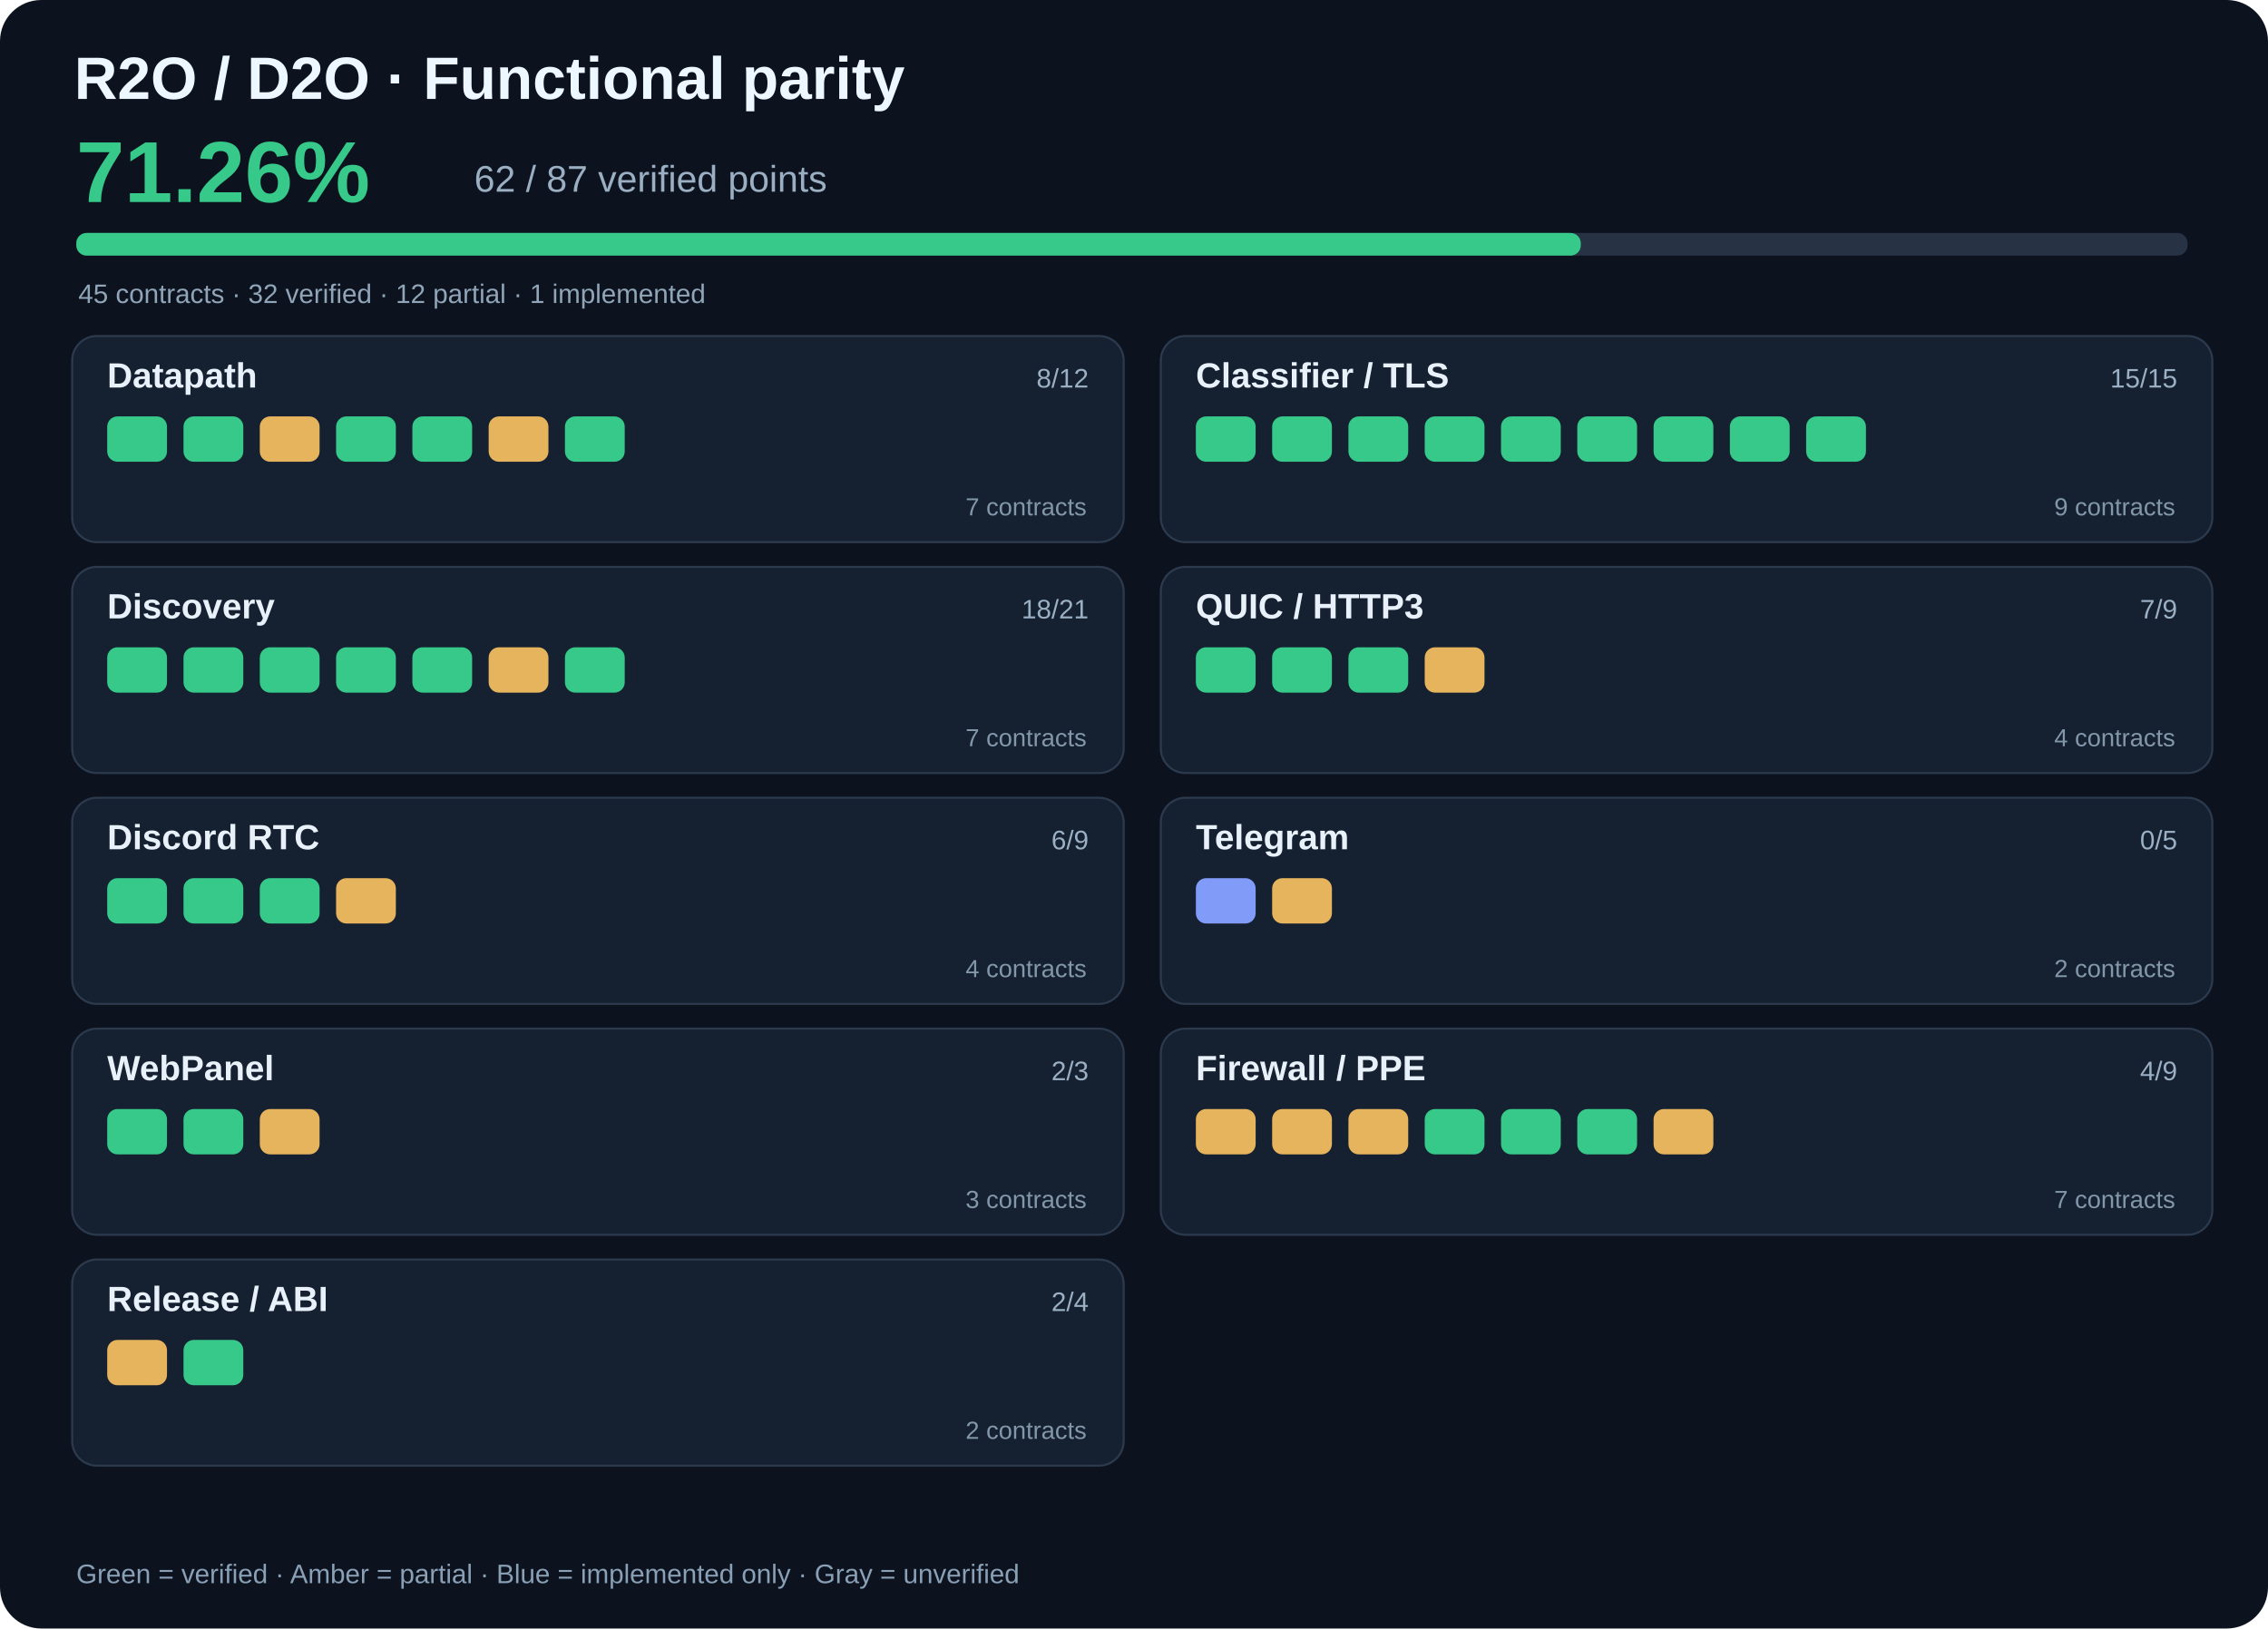
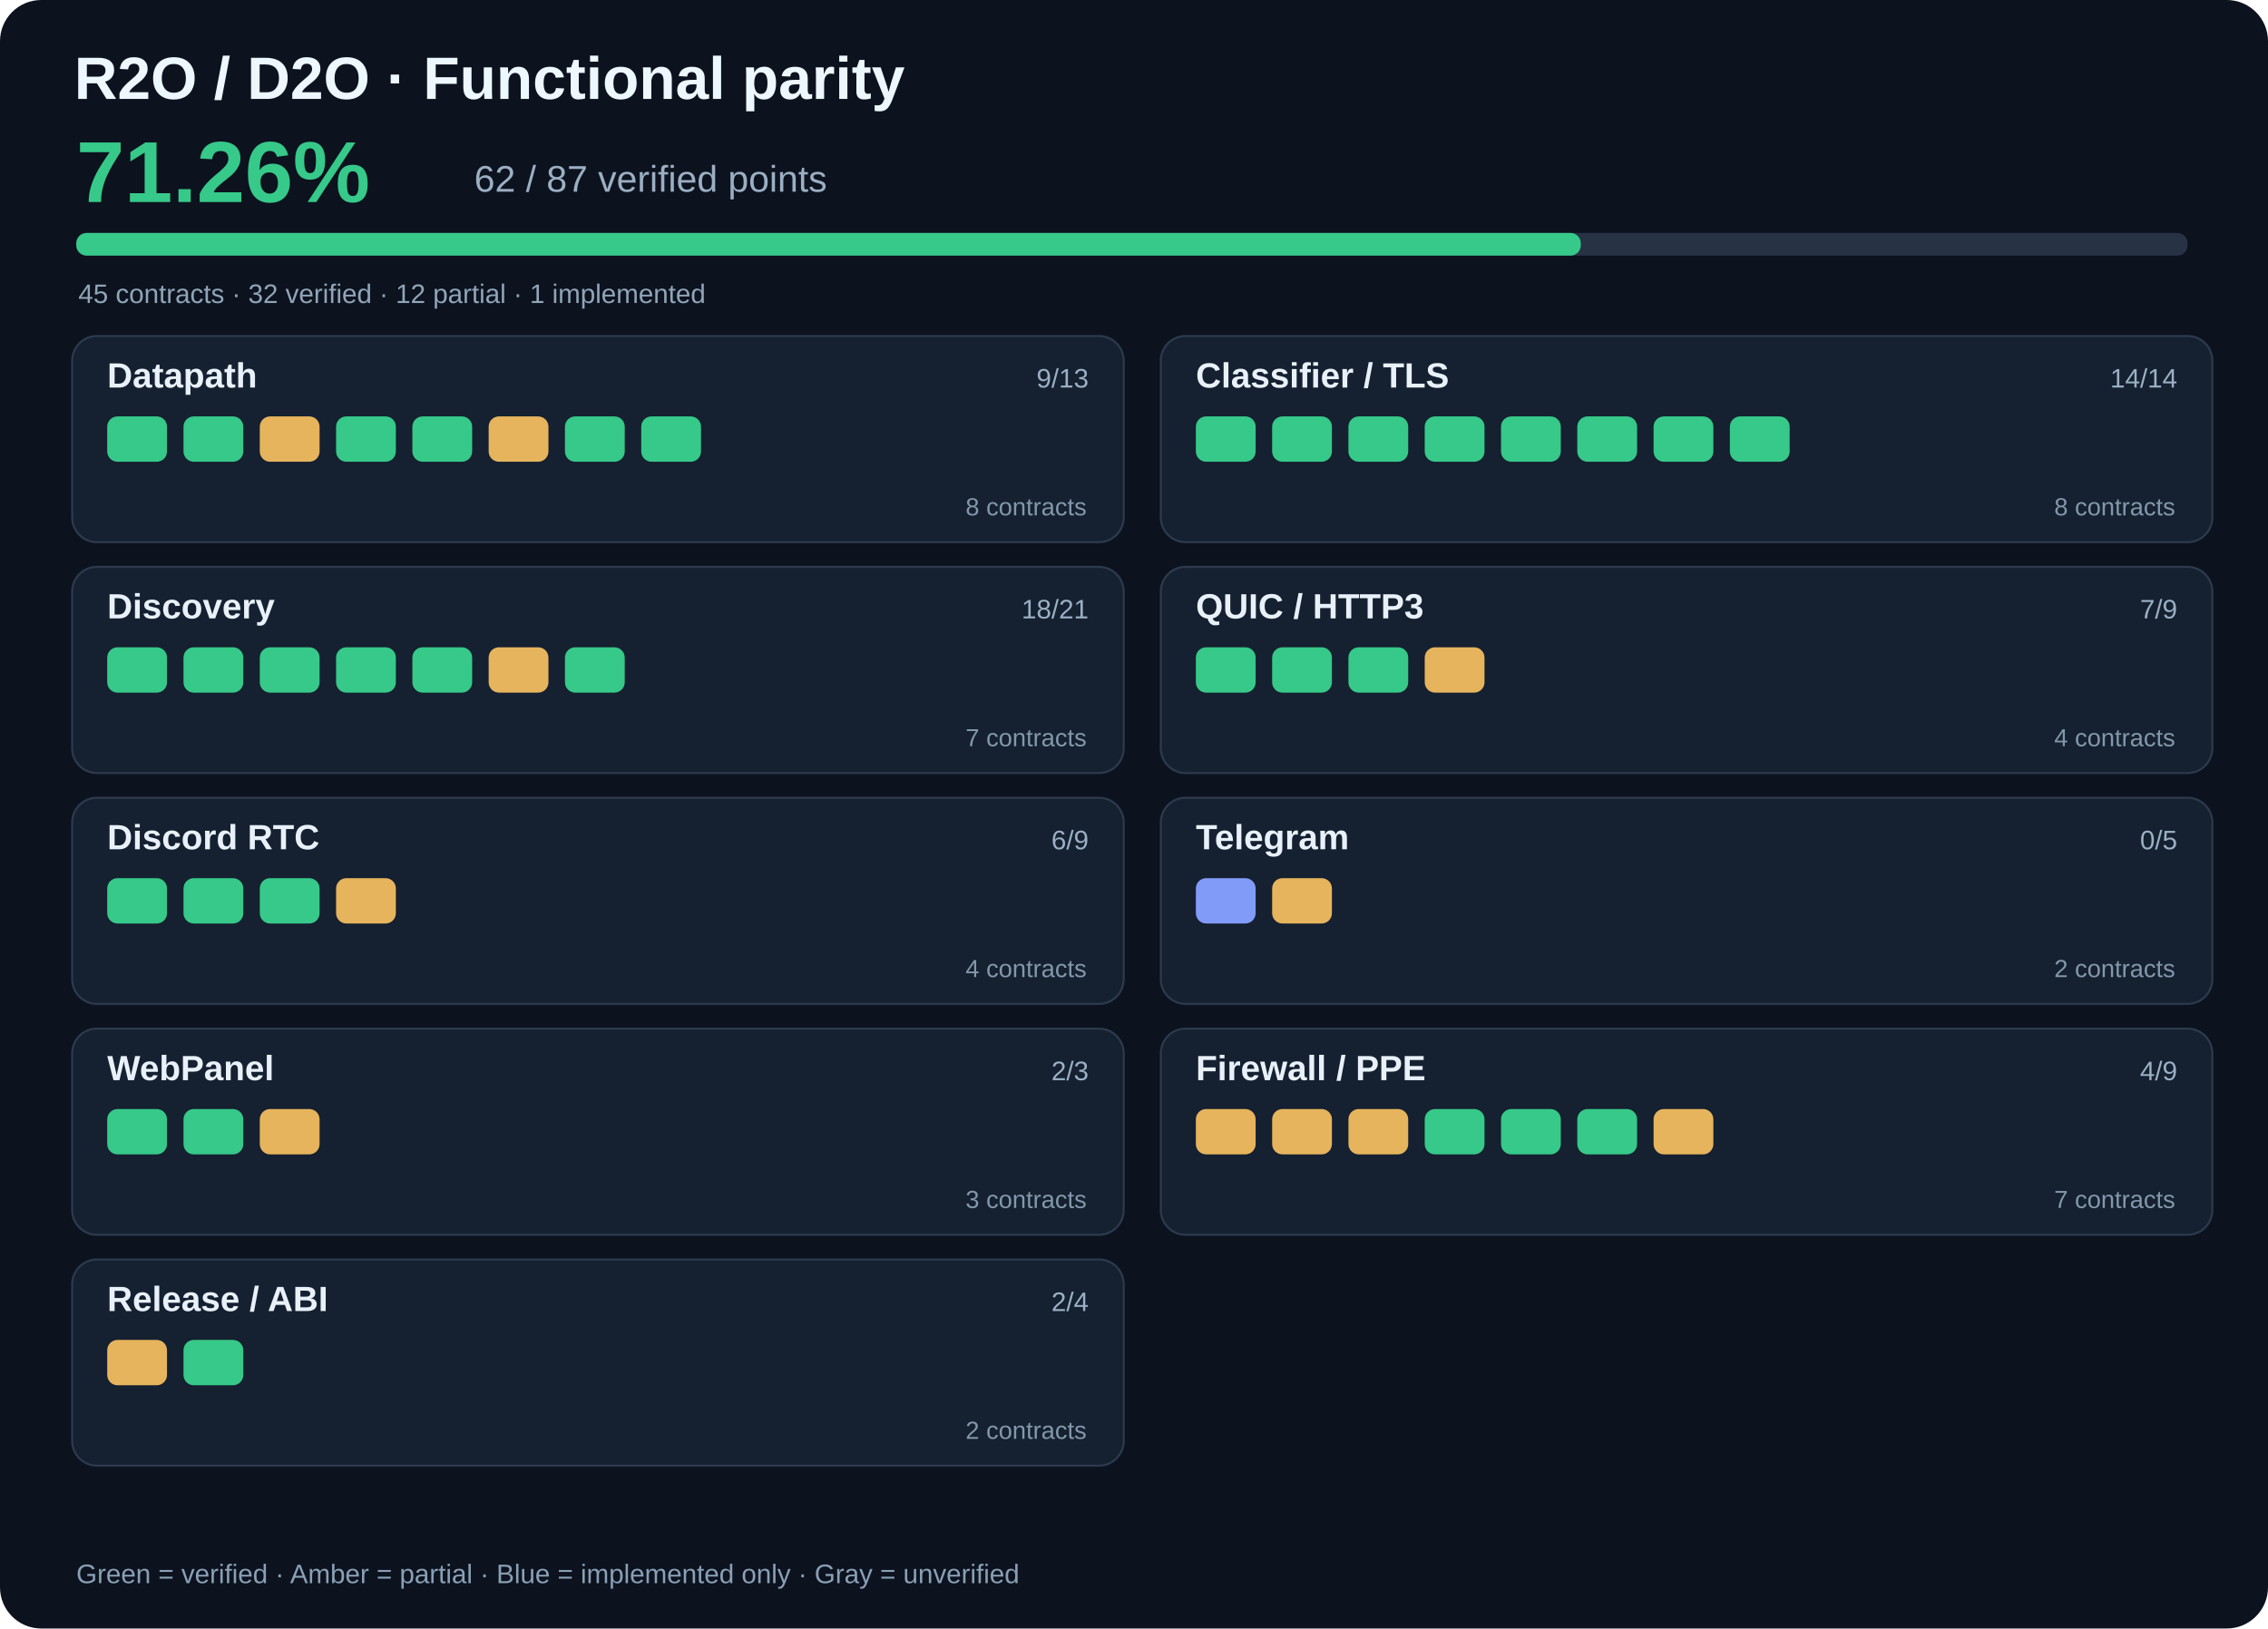
<svg xmlns="http://www.w3.org/2000/svg" viewBox="0 0 1100 790" width="1100" height="790" role="img" aria-label="R2O parity 71.26%">
  <rect width="1100" height="790" rx="20" fill="#0c121e" />
  <text x="36" y="48" fill="#edf7ff" font-family="Arial,sans-serif" font-size="29" font-weight="700">R2O / D2O · Functional parity</text>
  <text x="37" y="98" fill="#36c989" font-family="Arial,sans-serif" font-size="42" font-weight="700">71.26%</text>
  <text x="230" y="93" fill="#9bafc3" font-family="Arial,sans-serif" font-size="18">62 / 87 verified points</text>
  <rect x="37" y="113" width="1024" height="11" rx="5" fill="#273245" />
  <rect x="37" y="113" width="729.7" height="11" rx="5" fill="#36c989" />
  <text x="38" y="147" fill="#90a5b8" font-family="Arial,sans-serif" font-size="13">45 contracts · 32 verified · 12 partial · 1 implemented</text>
  <rect x="35" y="163" width="510" height="100" rx="12" fill="#152030" stroke="#2c3a4d" />
  <text x="52" y="188" fill="#e8f1fa" font-family="Arial,sans-serif" font-size="17" font-weight="700">Datapath</text>
-   <text x="528" y="188" text-anchor="end" fill="#9bb0c5" font-family="Arial,sans-serif" font-size="13">8/12</text>
+   <text x="528" y="188" text-anchor="end" fill="#9bb0c5" font-family="Arial,sans-serif" font-size="13">9/13</text>
  <rect x="52" y="202" width="29" height="22" rx="5" fill="#36c989" />
  <rect x="89" y="202" width="29" height="22" rx="5" fill="#36c989" />
  <rect x="126" y="202" width="29" height="22" rx="5" fill="#e6b45d" />
  <rect x="163" y="202" width="29" height="22" rx="5" fill="#36c989" />
  <rect x="200" y="202" width="29" height="22" rx="5" fill="#36c989" />
  <rect x="237" y="202" width="29" height="22" rx="5" fill="#e6b45d" />
  <rect x="274" y="202" width="29" height="22" rx="5" fill="#36c989" />
-   <text x="527" y="250" text-anchor="end" fill="#8298aa" font-family="Arial,sans-serif" font-size="12">7 contracts</text>
+   <rect x="311" y="202" width="29" height="22" rx="5" fill="#36c989" />
+   <text x="527" y="250" text-anchor="end" fill="#8298aa" font-family="Arial,sans-serif" font-size="12">8 contracts</text>
  <rect x="563" y="163" width="510" height="100" rx="12" fill="#152030" stroke="#2c3a4d" />
  <text x="580" y="188" fill="#e8f1fa" font-family="Arial,sans-serif" font-size="17" font-weight="700">Classifier / TLS</text>
-   <text x="1056" y="188" text-anchor="end" fill="#9bb0c5" font-family="Arial,sans-serif" font-size="13">15/15</text>
+   <text x="1056" y="188" text-anchor="end" fill="#9bb0c5" font-family="Arial,sans-serif" font-size="13">14/14</text>
  <rect x="580" y="202" width="29" height="22" rx="5" fill="#36c989" />
  <rect x="617" y="202" width="29" height="22" rx="5" fill="#36c989" />
  <rect x="654" y="202" width="29" height="22" rx="5" fill="#36c989" />
  <rect x="691" y="202" width="29" height="22" rx="5" fill="#36c989" />
  <rect x="728" y="202" width="29" height="22" rx="5" fill="#36c989" />
  <rect x="765" y="202" width="29" height="22" rx="5" fill="#36c989" />
  <rect x="802" y="202" width="29" height="22" rx="5" fill="#36c989" />
  <rect x="839" y="202" width="29" height="22" rx="5" fill="#36c989" />
-   <rect x="876" y="202" width="29" height="22" rx="5" fill="#36c989" />
-   <text x="1055" y="250" text-anchor="end" fill="#8298aa" font-family="Arial,sans-serif" font-size="12">9 contracts</text>
+   <text x="1055" y="250" text-anchor="end" fill="#8298aa" font-family="Arial,sans-serif" font-size="12">8 contracts</text>
  <rect x="35" y="275" width="510" height="100" rx="12" fill="#152030" stroke="#2c3a4d" />
  <text x="52" y="300" fill="#e8f1fa" font-family="Arial,sans-serif" font-size="17" font-weight="700">Discovery</text>
  <text x="528" y="300" text-anchor="end" fill="#9bb0c5" font-family="Arial,sans-serif" font-size="13">18/21</text>
  <rect x="52" y="314" width="29" height="22" rx="5" fill="#36c989" />
  <rect x="89" y="314" width="29" height="22" rx="5" fill="#36c989" />
  <rect x="126" y="314" width="29" height="22" rx="5" fill="#36c989" />
  <rect x="163" y="314" width="29" height="22" rx="5" fill="#36c989" />
  <rect x="200" y="314" width="29" height="22" rx="5" fill="#36c989" />
  <rect x="237" y="314" width="29" height="22" rx="5" fill="#e6b45d" />
  <rect x="274" y="314" width="29" height="22" rx="5" fill="#36c989" />
  <text x="527" y="362" text-anchor="end" fill="#8298aa" font-family="Arial,sans-serif" font-size="12">7 contracts</text>
  <rect x="563" y="275" width="510" height="100" rx="12" fill="#152030" stroke="#2c3a4d" />
  <text x="580" y="300" fill="#e8f1fa" font-family="Arial,sans-serif" font-size="17" font-weight="700">QUIC / HTTP3</text>
  <text x="1056" y="300" text-anchor="end" fill="#9bb0c5" font-family="Arial,sans-serif" font-size="13">7/9</text>
  <rect x="580" y="314" width="29" height="22" rx="5" fill="#36c989" />
  <rect x="617" y="314" width="29" height="22" rx="5" fill="#36c989" />
  <rect x="654" y="314" width="29" height="22" rx="5" fill="#36c989" />
  <rect x="691" y="314" width="29" height="22" rx="5" fill="#e6b45d" />
  <text x="1055" y="362" text-anchor="end" fill="#8298aa" font-family="Arial,sans-serif" font-size="12">4 contracts</text>
  <rect x="35" y="387" width="510" height="100" rx="12" fill="#152030" stroke="#2c3a4d" />
  <text x="52" y="412" fill="#e8f1fa" font-family="Arial,sans-serif" font-size="17" font-weight="700">Discord RTC</text>
  <text x="528" y="412" text-anchor="end" fill="#9bb0c5" font-family="Arial,sans-serif" font-size="13">6/9</text>
  <rect x="52" y="426" width="29" height="22" rx="5" fill="#36c989" />
  <rect x="89" y="426" width="29" height="22" rx="5" fill="#36c989" />
  <rect x="126" y="426" width="29" height="22" rx="5" fill="#36c989" />
  <rect x="163" y="426" width="29" height="22" rx="5" fill="#e6b45d" />
  <text x="527" y="474" text-anchor="end" fill="#8298aa" font-family="Arial,sans-serif" font-size="12">4 contracts</text>
  <rect x="563" y="387" width="510" height="100" rx="12" fill="#152030" stroke="#2c3a4d" />
  <text x="580" y="412" fill="#e8f1fa" font-family="Arial,sans-serif" font-size="17" font-weight="700">Telegram</text>
  <text x="1056" y="412" text-anchor="end" fill="#9bb0c5" font-family="Arial,sans-serif" font-size="13">0/5</text>
  <rect x="580" y="426" width="29" height="22" rx="5" fill="#819bf8" />
  <rect x="617" y="426" width="29" height="22" rx="5" fill="#e6b45d" />
  <text x="1055" y="474" text-anchor="end" fill="#8298aa" font-family="Arial,sans-serif" font-size="12">2 contracts</text>
  <rect x="35" y="499" width="510" height="100" rx="12" fill="#152030" stroke="#2c3a4d" />
  <text x="52" y="524" fill="#e8f1fa" font-family="Arial,sans-serif" font-size="17" font-weight="700">WebPanel</text>
  <text x="528" y="524" text-anchor="end" fill="#9bb0c5" font-family="Arial,sans-serif" font-size="13">2/3</text>
  <rect x="52" y="538" width="29" height="22" rx="5" fill="#36c989" />
  <rect x="89" y="538" width="29" height="22" rx="5" fill="#36c989" />
  <rect x="126" y="538" width="29" height="22" rx="5" fill="#e6b45d" />
  <text x="527" y="586" text-anchor="end" fill="#8298aa" font-family="Arial,sans-serif" font-size="12">3 contracts</text>
  <rect x="563" y="499" width="510" height="100" rx="12" fill="#152030" stroke="#2c3a4d" />
  <text x="580" y="524" fill="#e8f1fa" font-family="Arial,sans-serif" font-size="17" font-weight="700">Firewall / PPE</text>
  <text x="1056" y="524" text-anchor="end" fill="#9bb0c5" font-family="Arial,sans-serif" font-size="13">4/9</text>
  <rect x="580" y="538" width="29" height="22" rx="5" fill="#e6b45d" />
  <rect x="617" y="538" width="29" height="22" rx="5" fill="#e6b45d" />
  <rect x="654" y="538" width="29" height="22" rx="5" fill="#e6b45d" />
  <rect x="691" y="538" width="29" height="22" rx="5" fill="#36c989" />
  <rect x="728" y="538" width="29" height="22" rx="5" fill="#36c989" />
  <rect x="765" y="538" width="29" height="22" rx="5" fill="#36c989" />
  <rect x="802" y="538" width="29" height="22" rx="5" fill="#e6b45d" />
  <text x="1055" y="586" text-anchor="end" fill="#8298aa" font-family="Arial,sans-serif" font-size="12">7 contracts</text>
  <rect x="35" y="611" width="510" height="100" rx="12" fill="#152030" stroke="#2c3a4d" />
  <text x="52" y="636" fill="#e8f1fa" font-family="Arial,sans-serif" font-size="17" font-weight="700">Release / ABI</text>
  <text x="528" y="636" text-anchor="end" fill="#9bb0c5" font-family="Arial,sans-serif" font-size="13">2/4</text>
  <rect x="52" y="650" width="29" height="22" rx="5" fill="#e6b45d" />
  <rect x="89" y="650" width="29" height="22" rx="5" fill="#36c989" />
  <text x="527" y="698" text-anchor="end" fill="#8298aa" font-family="Arial,sans-serif" font-size="12">2 contracts</text>
  <text x="37" y="768" fill="#89a0b6" font-family="Arial,sans-serif" font-size="13">Green = verified · Amber = partial · Blue = implemented only · Gray = unverified</text>
</svg>
